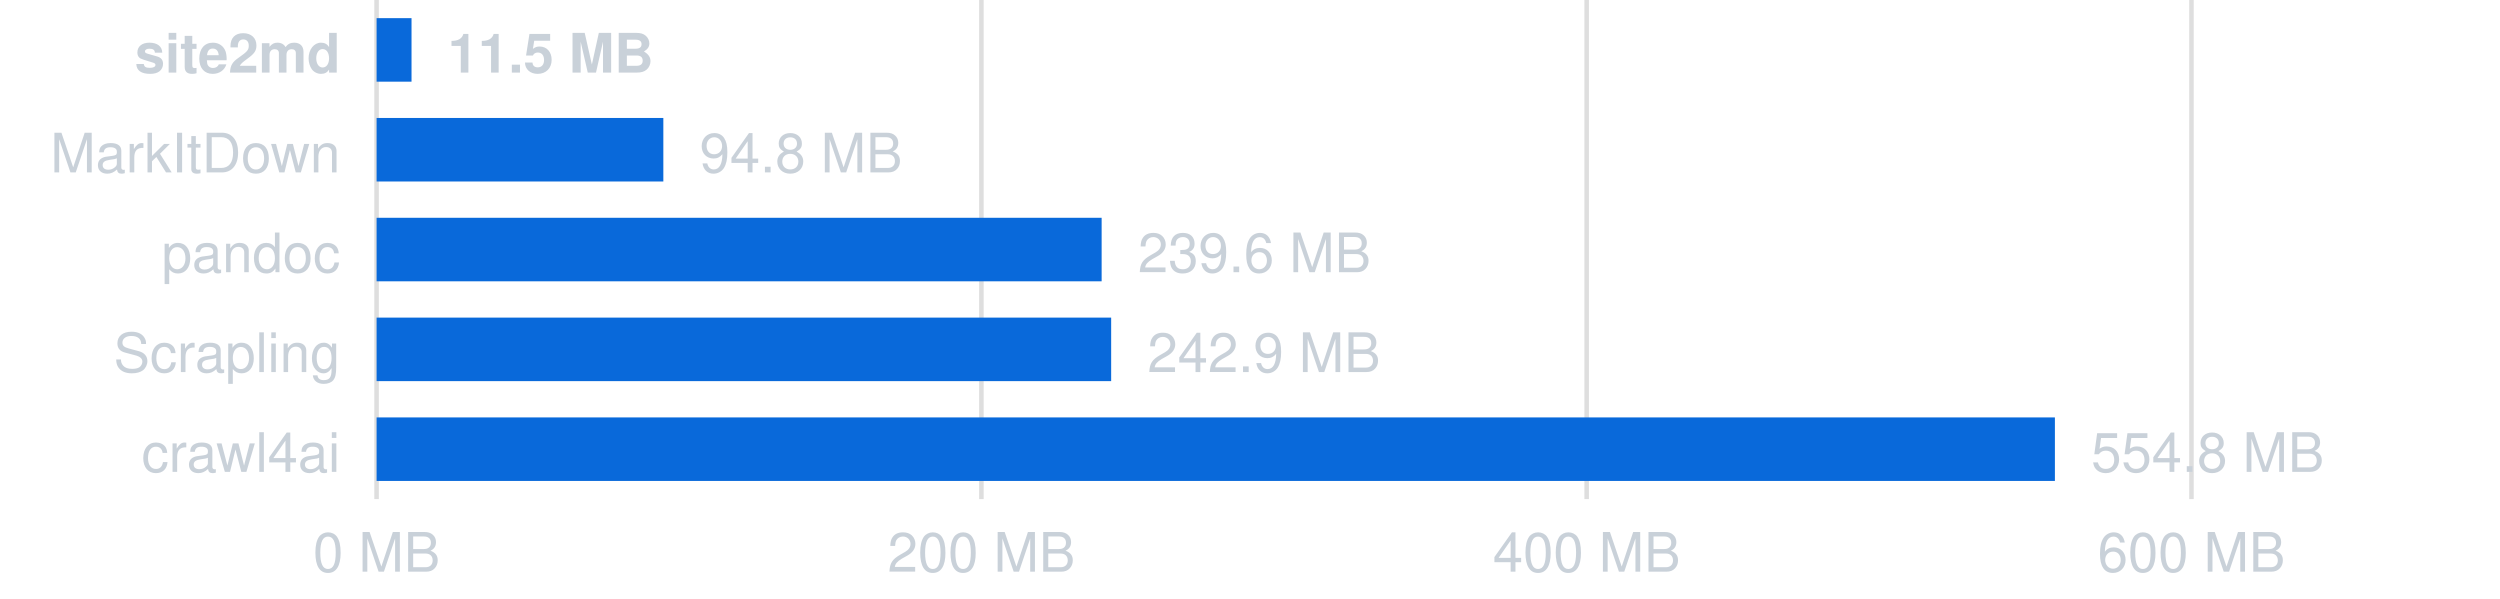
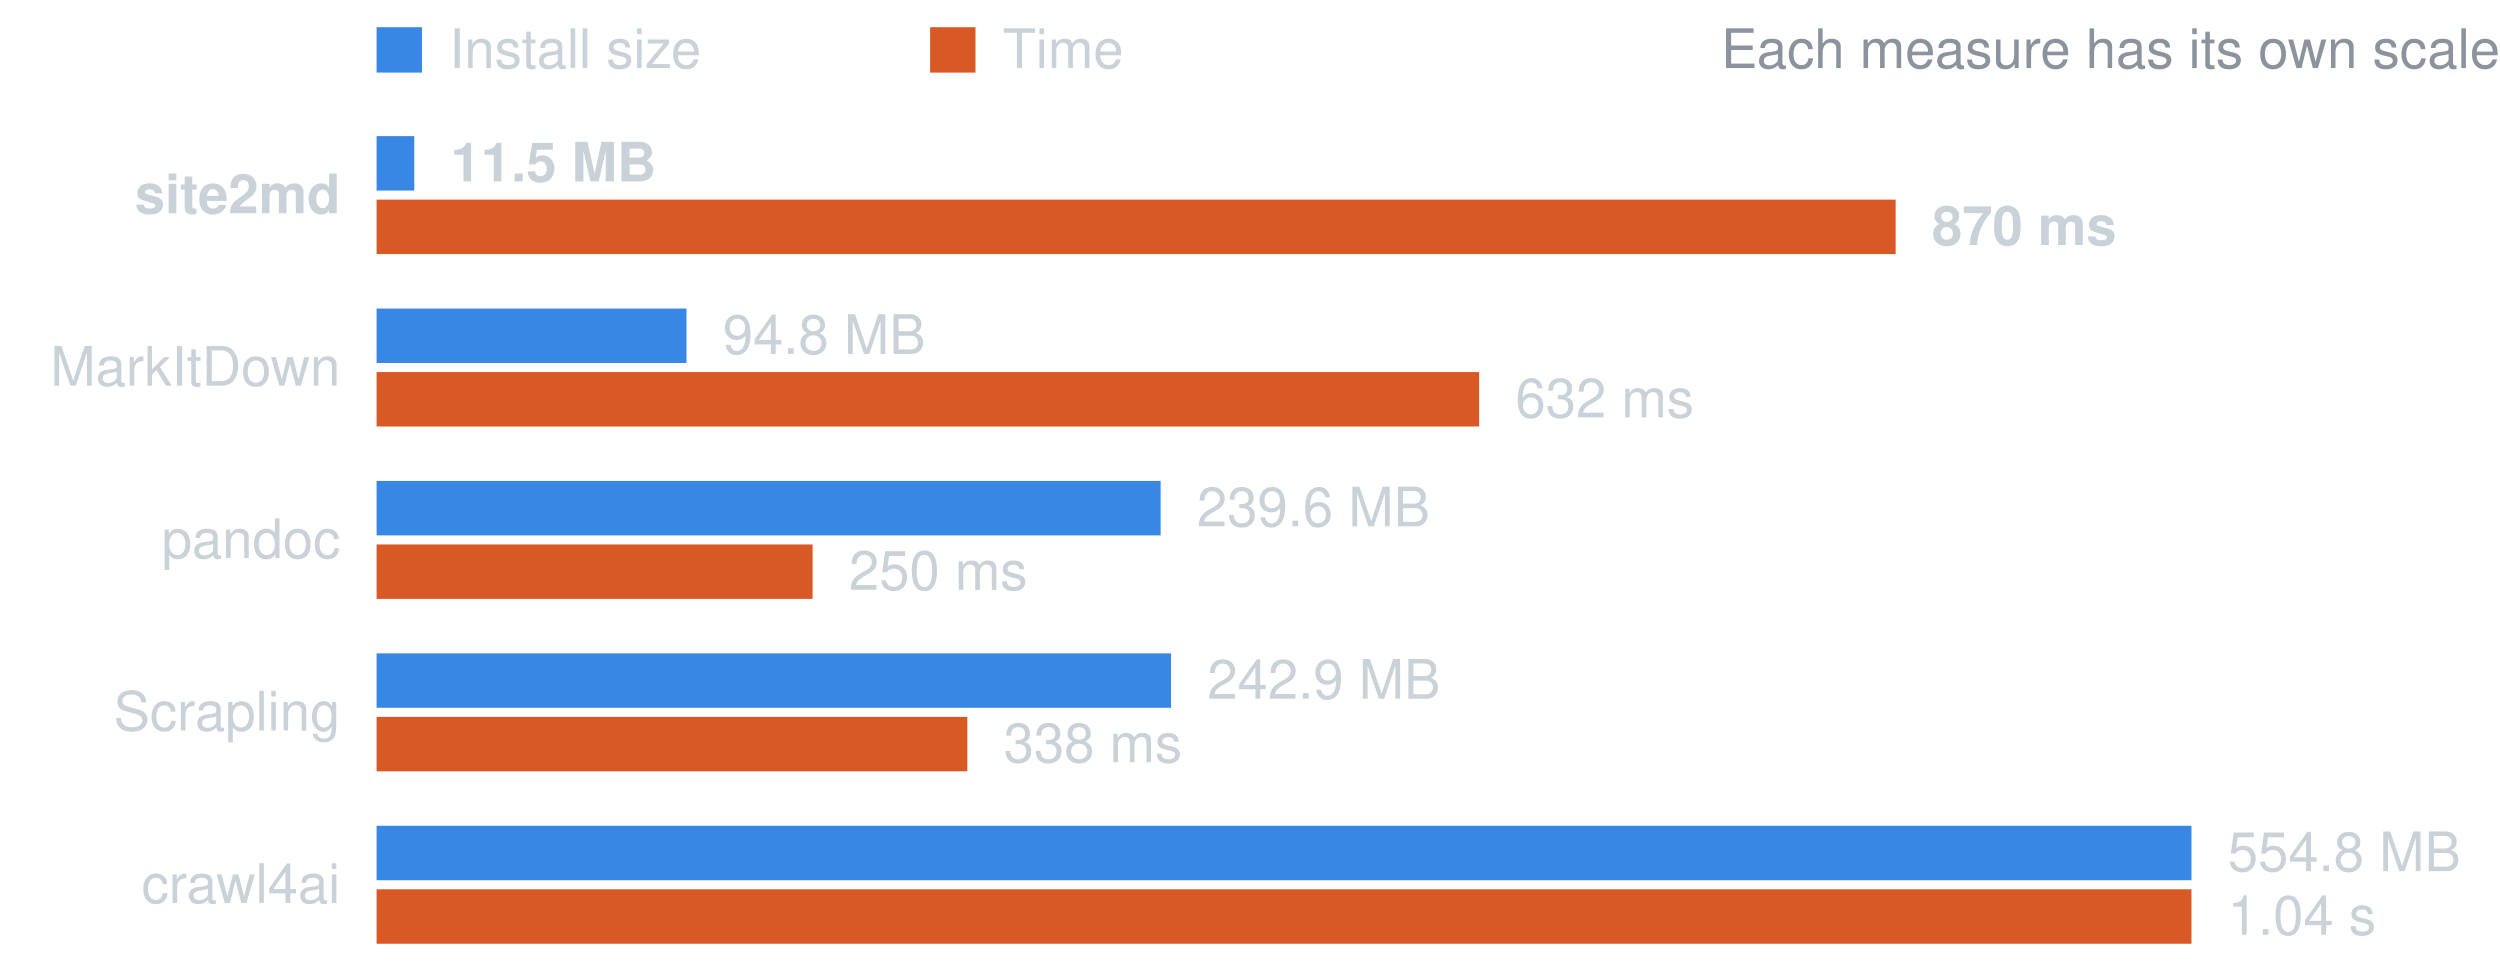
- <svg xmlns="http://www.w3.org/2000/svg" width="551" height="132" viewBox="0 0 551 132" role="img" font-family="-apple-system, BlinkMacSystemFont, 'Segoe UI', Helvetica, Arial, sans-serif" font-size="12" fill="#C9D1D9">
-   <g stroke="#7F7F7F" stroke-opacity="0.25">
-     <line x1="83.0" y1="0" x2="83.0" y2="110" />
-     <line x1="216.3" y1="0" x2="216.3" y2="110" />
-     <line x1="349.7" y1="0" x2="349.7" y2="110" />
-     <line x1="483.0" y1="0" x2="483.0" y2="110" />
+ <svg xmlns="http://www.w3.org/2000/svg" width="551" height="214" viewBox="0 0 551 214" role="img" font-family="-apple-system, BlinkMacSystemFont, 'Segoe UI', Helvetica, Arial, sans-serif" font-size="12" fill="#C9D1D9">
+   <g class="legend">
+     <rect x="83" y="6" width="10" height="10" fill="#3987E5" />
+     <text x="99" y="15">Install size</text>
+     <rect x="205" y="6" width="10" height="10" fill="#D95926" />
+     <text x="221" y="15">Time</text>
  </g>
-   <text x="83.0" y="126" text-anchor="middle">0 MB</text>
-   <text x="216.3" y="126" text-anchor="middle">200 MB</text>
-   <text x="349.7" y="126" text-anchor="middle">400 MB</text>
-   <text x="483.0" y="126" text-anchor="middle">600 MB</text>
-   <rect x="83" y="4" width="7.7" height="14" fill="#0969DA" />
-   <text x="75" y="16" text-anchor="end" font-weight="bold">site2md</text>
-   <text x="98.7" y="16" font-weight="bold">11.5 MB</text>
-   <rect x="83" y="26" width="63.2" height="14" fill="#0969DA" />
-   <text x="75" y="38" text-anchor="end">MarkItDown</text>
-   <text x="154.2" y="38">94.8 MB</text>
-   <rect x="83" y="48" width="159.8" height="14" fill="#0969DA" />
-   <text x="75" y="60" text-anchor="end">pandoc</text>
-   <text x="250.8" y="60">239.6 MB</text>
-   <rect x="83" y="70" width="161.9" height="14" fill="#0969DA" />
-   <text x="75" y="82" text-anchor="end">Scrapling</text>
-   <text x="252.9" y="82">242.9 MB</text>
-   <rect x="83" y="92" width="369.9" height="14" fill="#0969DA" />
-   <text x="75" y="104" text-anchor="end">crawl4ai</text>
-   <text x="460.9" y="104">554.8 MB</text>
+   <text x="551" y="15" text-anchor="end" fill="#8B949E">Each measure has its own scale</text>
+   <g class="row">
+     <text x="75" y="47" text-anchor="end" font-weight="bold">site2md</text>
+     <rect x="83" y="30" width="8.3" height="12" fill="#3987E5" />
+     <text x="99.3" y="40" font-weight="bold">11.5 MB</text>
+     <rect x="83" y="44" width="334.8" height="12" fill="#D95926" />
+     <text x="425.8" y="54" font-weight="bold">870 ms</text>
+   </g>
+   <g class="row">
+     <text x="75" y="85" text-anchor="end">MarkItDown</text>
+     <rect x="83" y="68" width="68.3" height="12" fill="#3987E5" />
+     <text x="159.3" y="78">94.8 MB</text>
+     <rect x="83" y="82" width="243.0" height="12" fill="#D95926" />
+     <text x="334.0" y="92">632 ms</text>
+   </g>
+   <g class="row">
+     <text x="75" y="123" text-anchor="end">pandoc</text>
+     <rect x="83" y="106" width="172.8" height="12" fill="#3987E5" />
+     <text x="263.8" y="116">239.6 MB</text>
+     <rect x="83" y="120" width="96.1" height="12" fill="#D95926" />
+     <text x="187.1" y="130">250 ms</text>
+   </g>
+   <g class="row">
+     <text x="75" y="161" text-anchor="end">Scrapling</text>
+     <rect x="83" y="144" width="175.1" height="12" fill="#3987E5" />
+     <text x="266.1" y="154">242.9 MB</text>
+     <rect x="83" y="158" width="130.2" height="12" fill="#D95926" />
+     <text x="221.2" y="168">338 ms</text>
+   </g>
+   <g class="row">
+     <text x="75" y="199" text-anchor="end">crawl4ai</text>
+     <rect x="83" y="182" width="400.0" height="12" fill="#3987E5" />
+     <text x="491.0" y="192">554.8 MB</text>
+     <rect x="83" y="196" width="400.0" height="12" fill="#D95926" />
+     <text x="491.0" y="206">1.04 s</text>
+   </g>
</svg>
